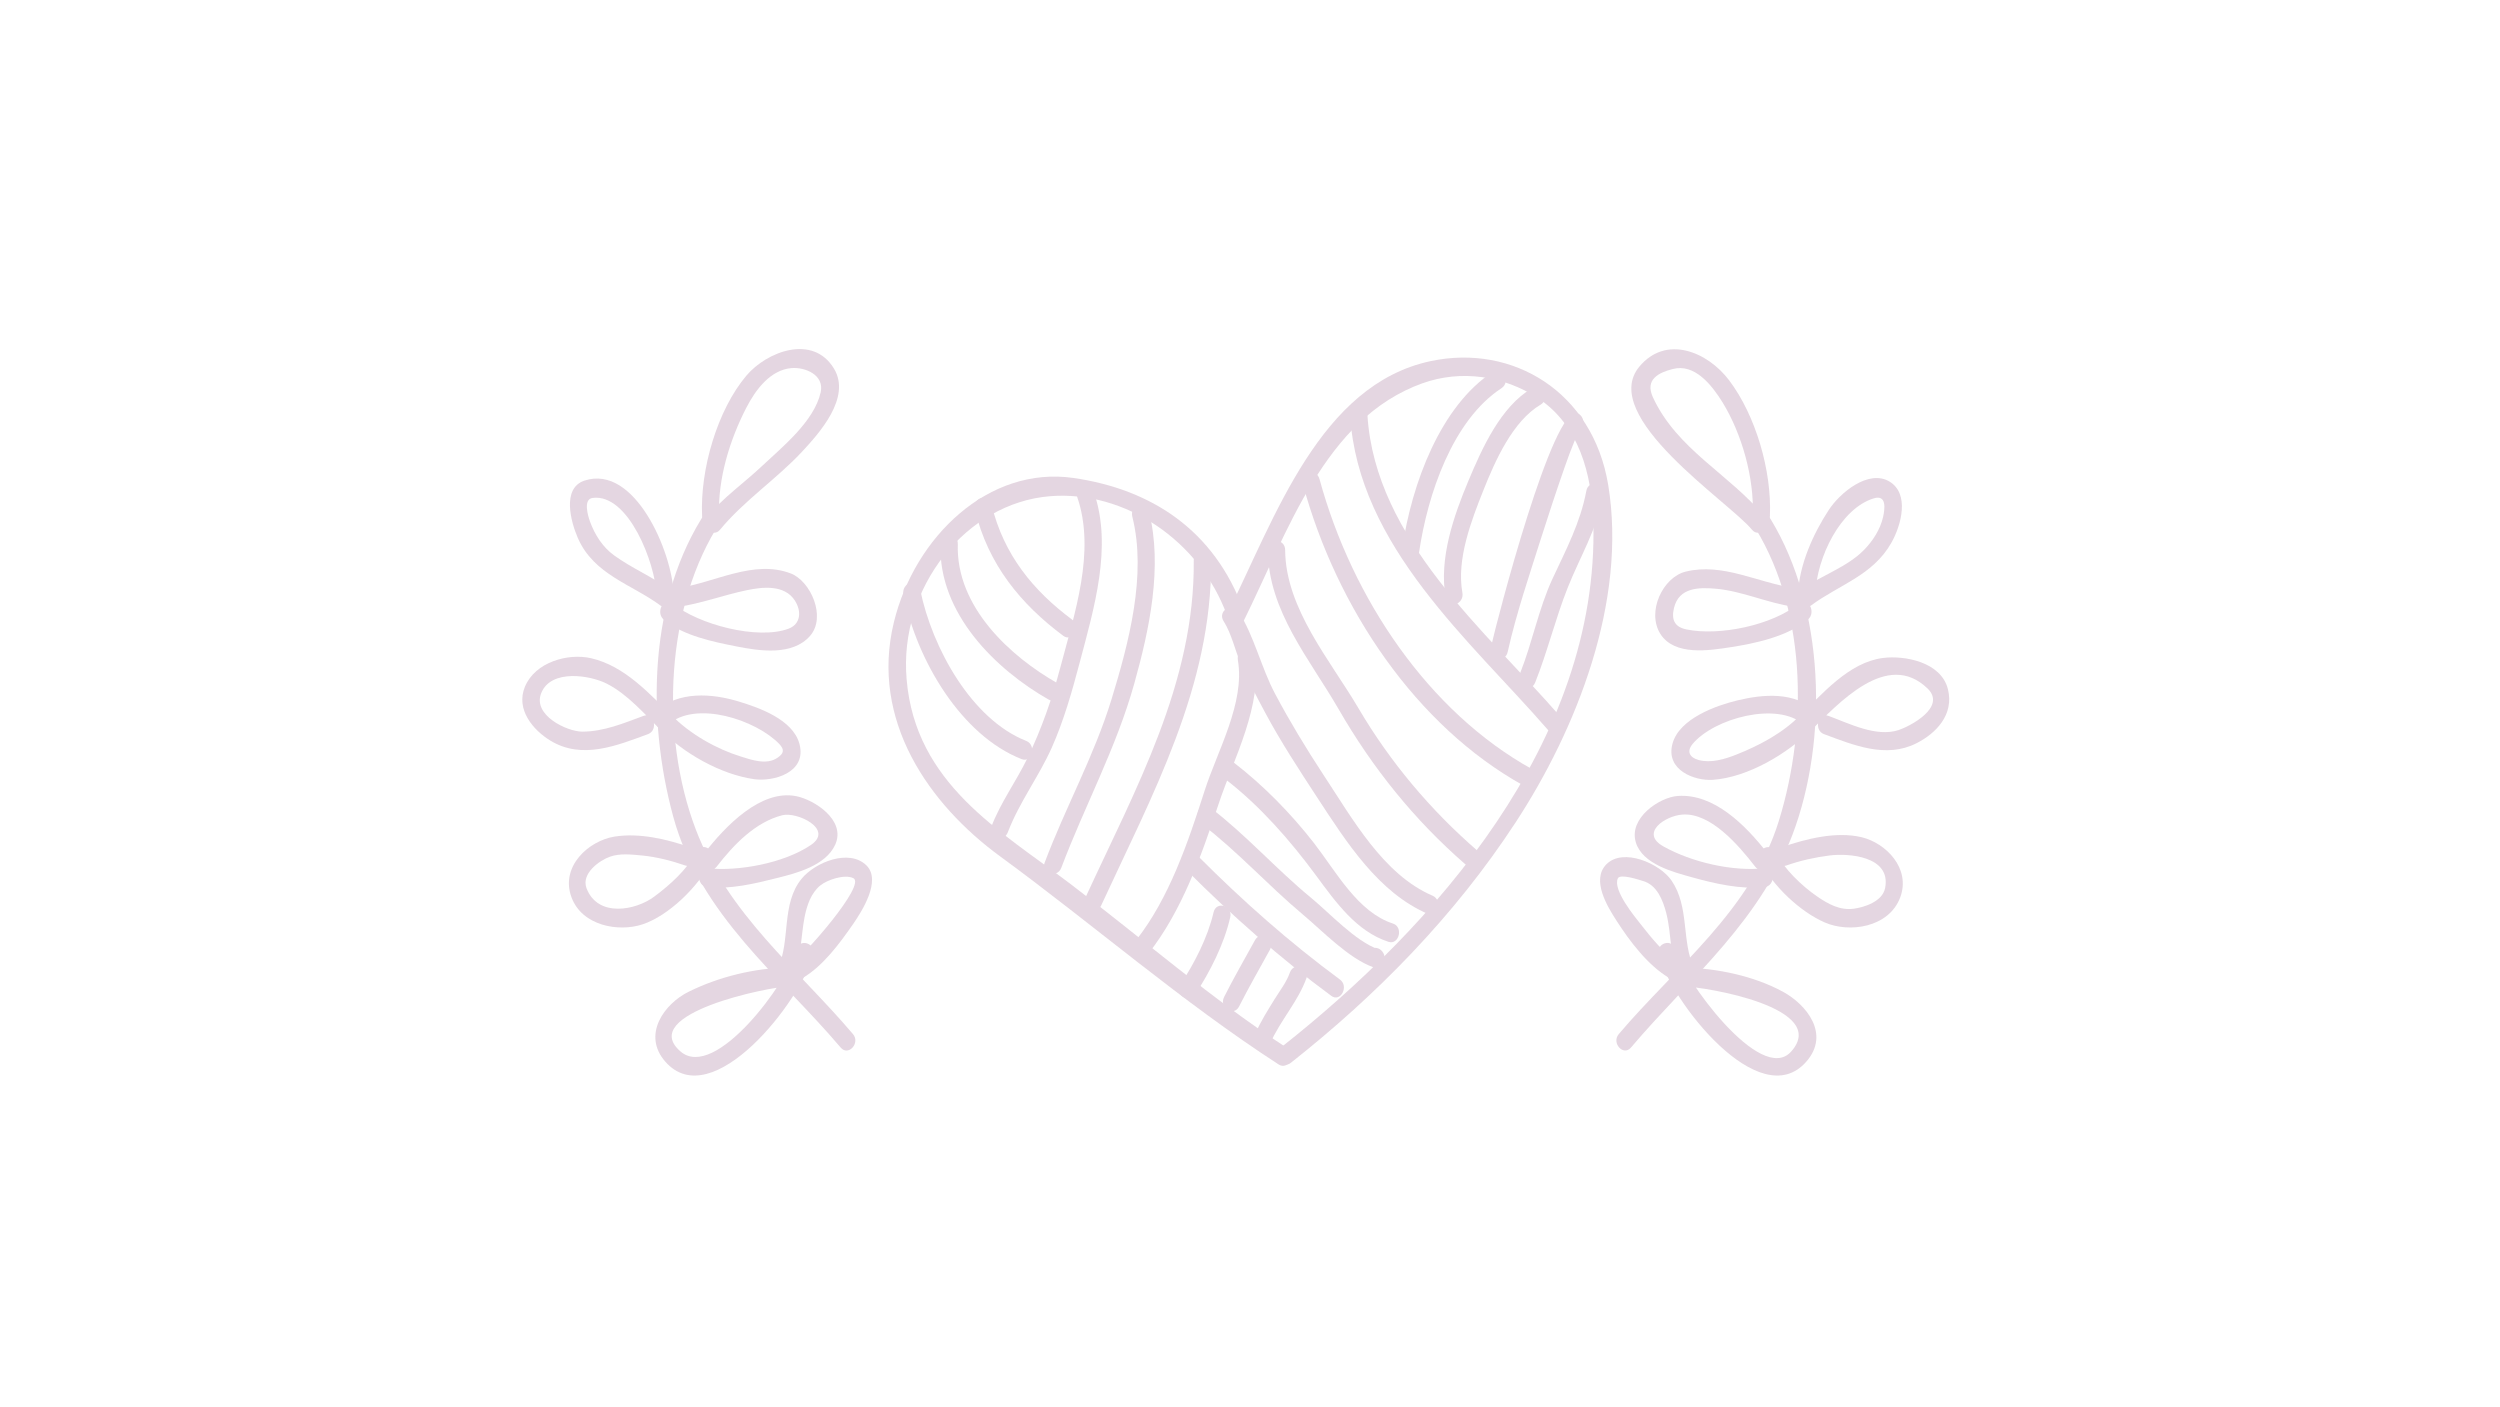
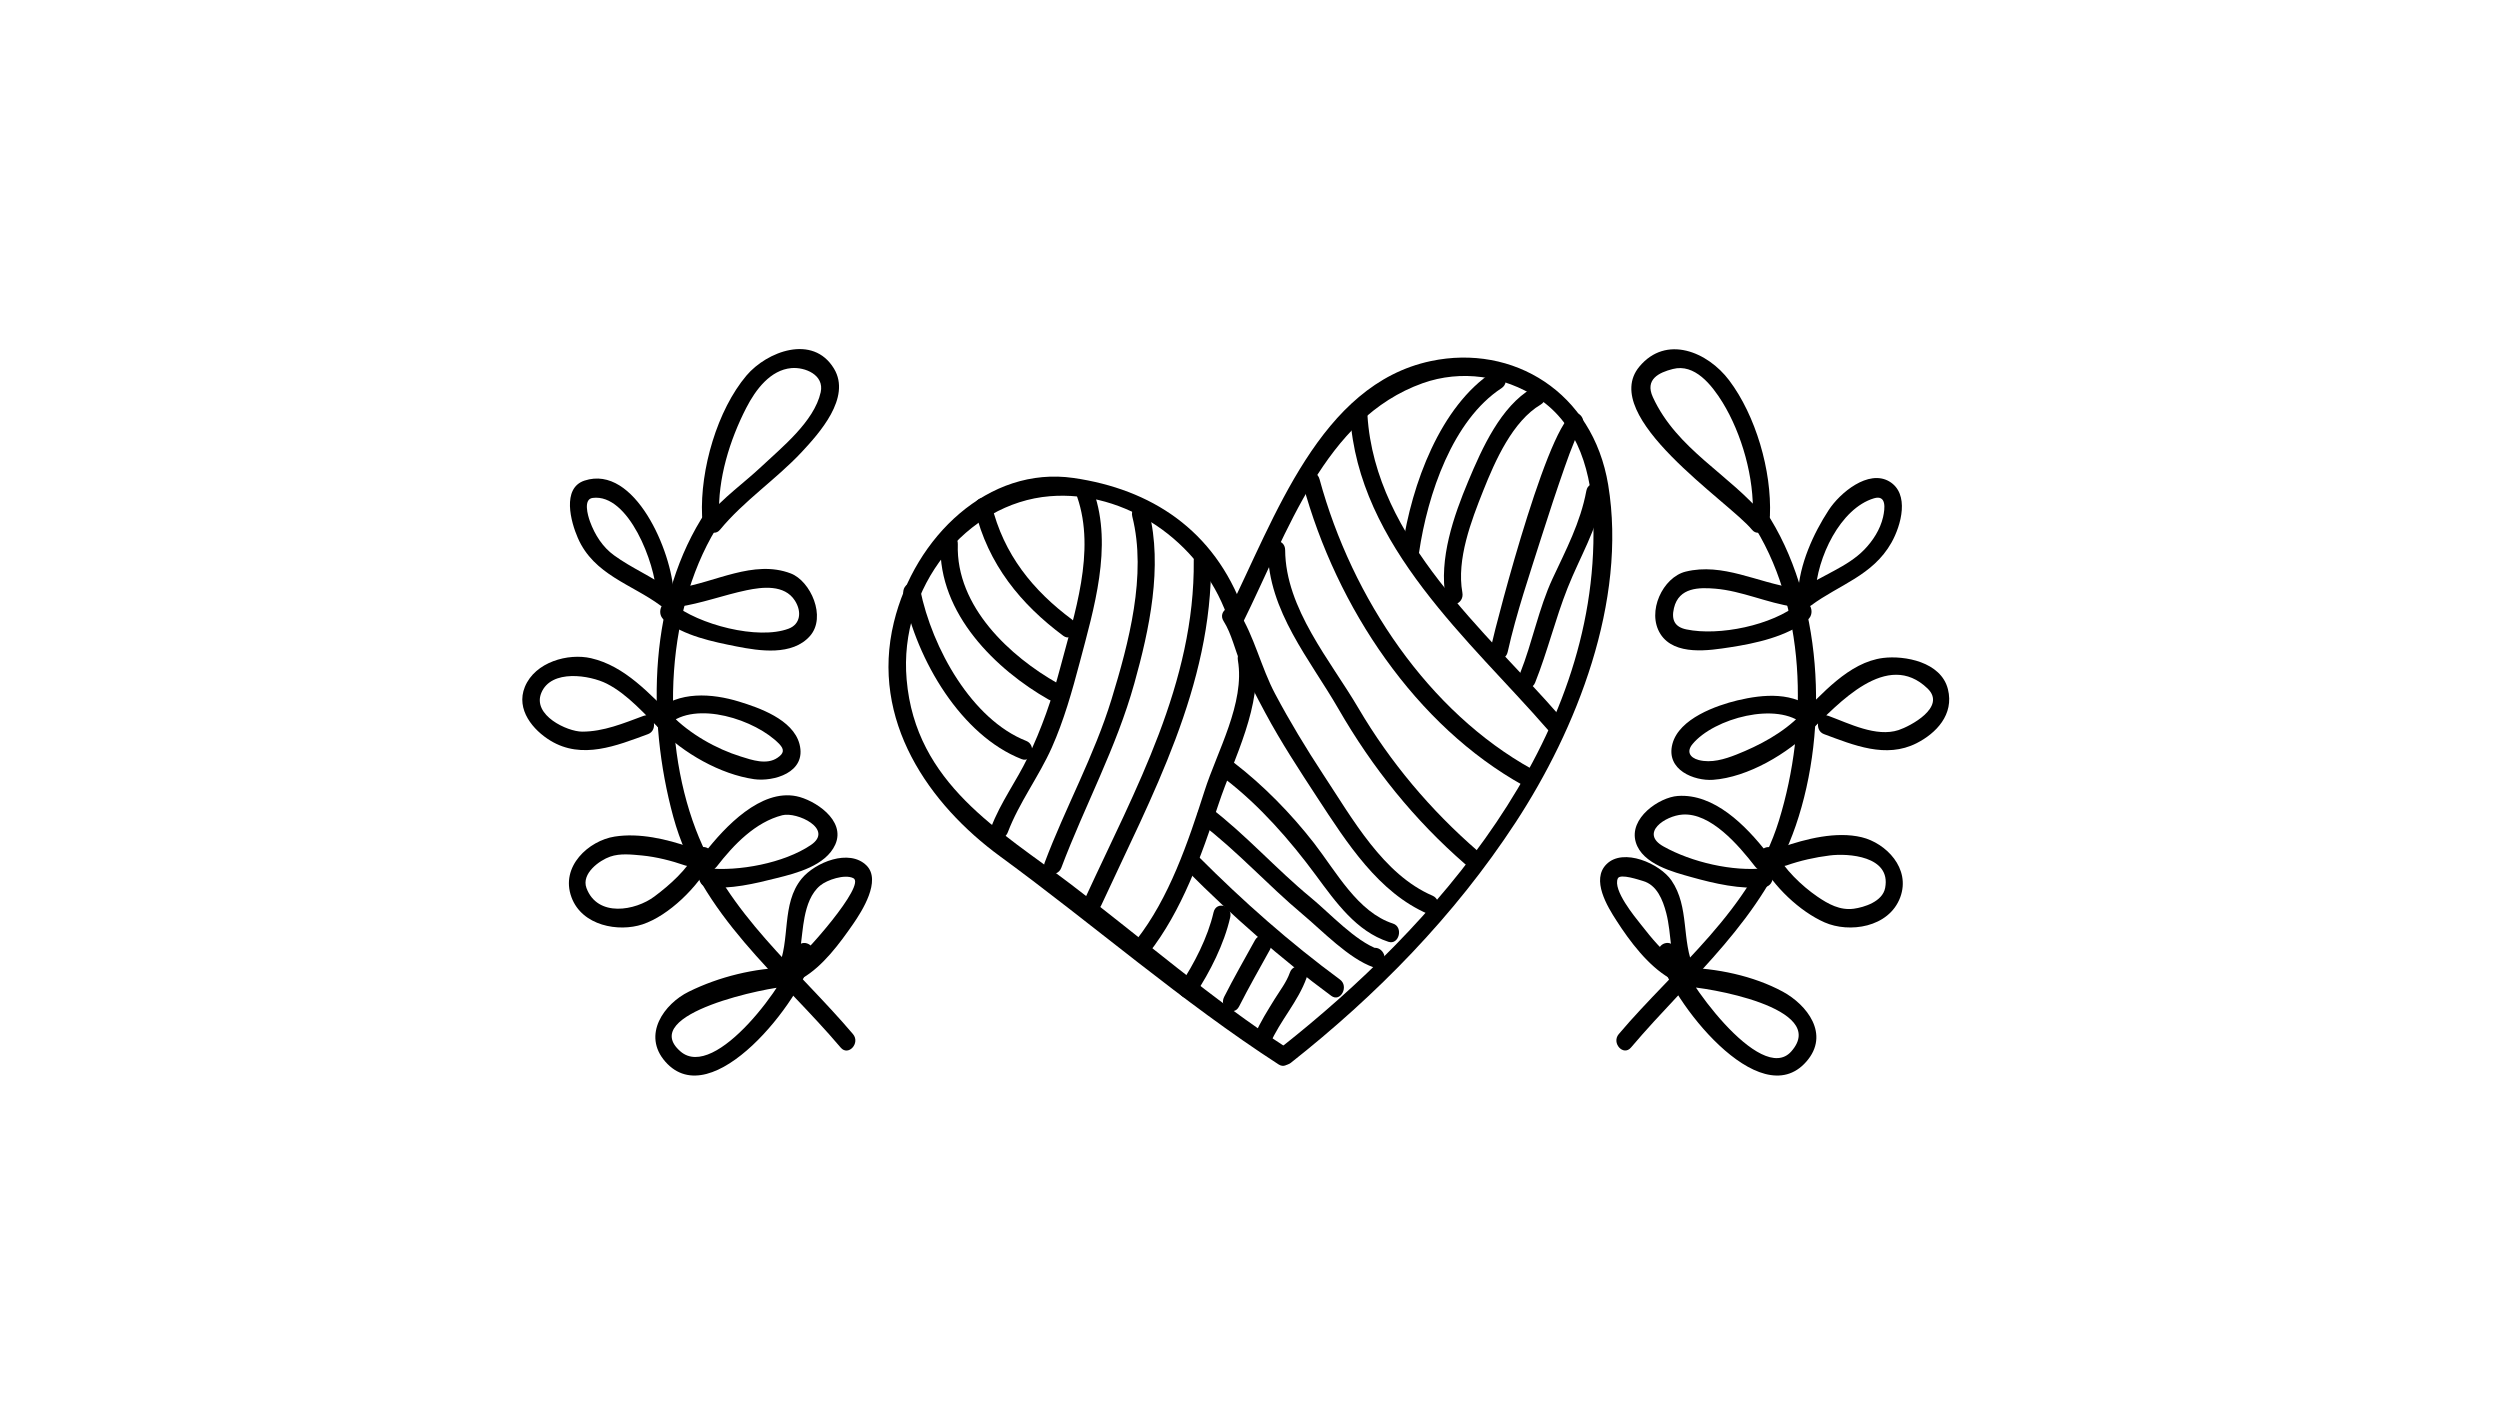
<svg xmlns="http://www.w3.org/2000/svg" xmlns:xlink="http://www.w3.org/1999/xlink" version="1.1" id="Capa_1" x="0px" y="0px" viewBox="0 0 1920 1080" style="enable-background:new 0 0 1920 1080;" xml:space="preserve">
  <style type="text/css">
	.st0{opacity:0.19;}
	.st1{clip-path:url(#SVGID_00000051362333552566876400000016326441383986364040_);}
	.st2{fill:#6F275D;}
</style>
-   <g class="st0">
+   <g className="st0">
    <g>
      <defs>
        <rect id="SVGID_1_" x="401" y="268" width="1096" height="558" />
      </defs>
      <clipPath id="SVGID_00000091696473371007736510000011395809284462585761_">
        <use xlink:href="#SVGID_1_" style="overflow:visible;" />
      </clipPath>
      <g style="clip-path:url(#SVGID_00000091696473371007736510000011395809284462585761_);">
        <g>
-           <path class="st2" d="M955.1,468.9c-22.6-62.3-71.5-93.2-130.5-101.8c-65.2-9.5-122.1,45-138.1,110.8      c-18.4,75.6,27.2,140,81.6,179.8C839.6,710,907.8,769.5,982,817.5c7.4,4.8,14.1-7.8,6.7-12.5c-58.2-37.7-111.2-84.1-166.7-126.2      c-54-41-118.8-76.7-125.7-156.9c-6.2-71,46-135.6,110-140.8c57.4-4.7,115.2,34,136.1,91.7C945.3,481.3,958.2,477.6,955.1,468.9z      " />
-           <path class="st2" d="M954.4,478.4c34.4-69.3,62.8-157.2,138.2-184.1c29.5-10.5,62.2-5.8,88.6,11.5      c31.3,20.6,41.5,58.1,42.5,95.7c4.3,168.5-123,310.6-239.1,402.3c-6.9,5.4-0.3,18,6.7,12.5c65.6-51.8,125.5-112.5,172.7-184.7      c46.6-71.2,85.8-169.6,71.1-259.2c-11.8-71.4-73.2-108.4-136.2-95.1c-85.2,18-119.7,120.4-156,193.5      C938.8,479.3,950.3,486.6,954.4,478.4z" />
-           <path class="st2" d="M939.7,477c6.3,9.9,8.7,22.4,13.5,33.3c5.6,12.7,12,25,18.5,37.1c12.1,22.6,26.1,43.9,40,65.2      c22.9,35,47.1,73,85,89.3c8,3.4,11.4-10.6,3.5-14c-37.9-16.3-61.3-58.8-84.1-93.3c-13.1-20-25.5-40.4-36.8-61.7      c-10.7-20.1-16.1-44.5-28.1-63.2C946.3,462.1,934.8,469.3,939.7,477z" />
-           <path class="st2" d="M973.7,422.5c0.3,46.8,32.5,84.2,54.1,121.7c26.4,45.9,58.6,85.7,97.5,119.5c6.6,5.8,16.1-4.4,9.4-10.3      c-35.9-31.2-66.8-67.6-91.6-109.8c-21.2-36.1-55.8-76.2-56.1-121.1C987,413.1,973.6,413.1,973.7,422.5z" />
-           <path class="st2" d="M1000.6,371.8c26,95.5,87.1,185.8,169.3,231.4c7.6,4.2,14.4-8.3,6.7-12.5      c-79.2-43.9-138.1-130.6-163.2-222.7C1010.9,358.9,998.1,362.8,1000.6,371.8z" />
-           <path class="st2" d="M1036.9,319c6.1,100.6,92.9,173.6,151.6,241.2c5.9,6.8,15.3-3.5,9.4-10.3c-55.8-64.3-141.8-135.4-147.7-231      C1049.6,309.7,1036.3,309.6,1036.9,319z" />
-           <path class="st2" d="M1146.6,285.5c-40.5,26.5-62.4,86.3-69.6,135.1c-1.3,9.2,11.5,13.1,12.8,3.9      c6.6-45.1,25.9-101.9,63.4-126.4C1160.6,293.2,1154,280.6,1146.6,285.5z" />
-           <path class="st2" d="M1176.5,298.2c-23.9,14.1-38.1,45.6-48.9,71.4c-11.1,26.5-22.7,59.7-17.3,89.4c1.7,9.2,14.5,5.3,12.8-3.9      c-4.6-25.5,6.9-55.3,16-78.2c9.3-23.4,22.7-53.5,44.2-66.2C1190.8,306.3,1184.1,293.7,1176.5,298.2z" />
-           <path class="st2" d="M1211.5,317.4c-18.6-7.6-61.8,158.7-66.4,179.4c-2,9.1,10.8,13,12.8,3.9c6.7-30,16.8-59.4,26-88.5      c5.7-17.9,11.6-35.8,17.8-53.5c2.4-6.9,4.9-13.7,7.7-20.4c0.8-2,1.8-4.1,2.7-6.1c2.7-5.6,1,1.4-4.2-0.8      C1216.1,334.7,1219.5,320.7,1211.5,317.4z" />
-           <path class="st2" d="M1218.3,377c-4.5,24.3-15.7,45.4-25.9,67.3c-10.7,23-15.5,49-24.9,72.6c-3.4,8.5,8.1,15.9,11.5,7.3      c9.5-23.8,15.5-48.9,24.9-72.6c9.5-24,22.4-44.7,27.3-70.8C1232.8,371.7,1220,367.8,1218.3,377z" />
-           <path class="st2" d="M827.3,381.7c14.4,41.9-2.2,90-13,131c-6.3,23.9-14.4,47.1-25,69.1c-8.8,18.3-20.8,34.3-28.1,53.5      c-3.3,8.7,9.6,12.4,12.8,3.9c8.7-22.9,23.8-42.7,33.8-65.1c9.3-20.9,15.6-43.3,21.5-65.6c10.8-41,25.3-88.6,10.8-130.5      C837.1,369.2,824.2,373,827.3,381.7z" />
-           <path class="st2" d="M869.6,396.7c11.3,44.8-2.8,97.3-15.9,140.2c-13.3,43.5-35.5,83.3-51.4,125.6c-3.3,8.7,9.6,12.4,12.8,3.9      c18-47.7,42.3-92.1,56.1-141.7c11.5-41.1,21.9-89.5,11.2-131.9C880.2,383.8,867.4,387.7,869.6,396.7z" />
-           <path class="st2" d="M916.8,430.2c1,94.2-45.1,176.4-82.6,257.9c-3.9,8.3,7.6,15.7,11.5,7.3c38.6-83.8,85.4-168.3,84.4-265.2      C930,420.8,916.7,420.8,916.8,430.2z" />
-           <path class="st2" d="M950.7,507.1c5.6,32.8-16,70.1-25.6,100.3C912.4,647,898,689.7,872.6,722c-5.6,7.1,3.8,17.4,9.4,10.3      c25.8-32.8,40.5-74.7,53.9-114.9c11.6-34.9,34.1-76,27.7-114.2C962,494,949.1,497.9,950.7,507.1z" />
-           <path class="st2" d="M693.9,456.7c10.2,50.7,44.5,108.2,90.7,126.3c8.1,3.2,11.6-10.9,3.5-14c-41.6-16.4-72.2-70.9-81.4-116.2      C704.8,443.6,692,447.5,693.9,456.7z" />
-           <path class="st2" d="M722.3,418c-1.7,53.6,43.1,96.6,83.1,119.3c7.6,4.3,14.3-8.2,6.7-12.6c-35.8-20.3-78.1-58.5-76.5-106.8      C735.9,408.6,722.6,408.6,722.3,418z" />
-           <path class="st2" d="M748.7,391.3c10.1,42.3,35.4,72.8,67.9,97c7.1,5.3,13.8-7.3,6.7-12.5c-29.7-22.1-52.5-49.7-61.8-88.3      C759.4,378.4,746.5,382.2,748.7,391.3z" />
-           <path class="st2" d="M911.3,668.3c34.9,35,71.8,67.5,111.1,96.5c7.1,5.3,13.8-7.3,6.7-12.5c-38.4-28.3-74.3-60-108.4-94.2      C914.4,651.7,904.9,661.9,911.3,668.3z" />
-           <path class="st2" d="M922.6,632.6c27.5,20.9,51.1,47.2,77.7,69.5c15.3,12.8,35.6,34.2,54.6,40.8c2.6,0.9,6.3-0.5,7.5-3.3      c0.1-0.2,0.2-0.4,0.3-0.6c3.6-8.4-7.8-15.8-11.5-7.3c-0.1,0.2-0.2,0.4-0.3,0.6c2.5-1.1,5-2.2,7.5-3.3      c-17.5-6.2-37.2-27.7-51.4-39.4c-26.8-22-50.1-48.5-77.7-69.5C922.2,614.7,915.6,627.3,922.6,632.6z" />
-           <path class="st2" d="M941.3,598.6c26,20,49.4,46.6,69.3,73.6c15.4,20.9,31.2,43.1,55.7,51.1c8.2,2.7,11.7-11.4,3.5-14      c-27.1-8.8-43.5-39.7-60.8-62c-17.6-22.6-38.8-44.2-61-61.3C941,580.6,934.3,593.2,941.3,598.6z" />
-           <path class="st2" d="M932,700.7c-4.4,19.2-14.9,39.5-25.5,55.5c-5,7.6,6.5,14.9,11.5,7.3c11.2-16.9,22.2-38.6,26.8-59      C946.9,695.5,934.1,691.6,932,700.7z" />
-           <path class="st2" d="M963.8,722.1c-8,14.5-16.2,28.8-23.7,43.6c-4.1,8.2,7.3,15.5,11.5,7.3c7.5-14.8,15.7-29.1,23.7-43.6      C979.8,721.4,968.2,714.1,963.8,722.1z" />
-           <path class="st2" d="M990.6,747c-2.5,7.2-7.7,13.9-11.6,20.2c-5.4,8.8-11,17.5-15.1,27.1c-3.7,8.4,7.8,15.8,11.5,7.3      c7.7-17.8,21.6-32.4,28.1-50.8C1006.5,742.1,993.6,738.4,990.6,747z" />
-           <path class="st2" d="M655.1,794.2c-42.7-50.3-95.9-91.9-120.7-157.1c-27.8-72.9-23.4-172.7,19.5-237.2      c5.1-7.6-6.5-14.8-11.5-7.3c-44,66.1-46.1,158.5-25.3,234.8c20.6,75.4,81.9,122.1,128.6,177.2      C651.5,811.4,660.9,801.1,655.1,794.2z" />
-           <path class="st2" d="M552.3,396.2c-1.2-28.4,8.2-58.4,20.8-82.9c7.3-14.3,18.7-29.2,34.7-30.6c10.3-0.9,25.4,5.1,22.5,18.5      c-5,22.7-30.4,42.8-45.6,57.2c-13.4,12.6-29.3,23.7-41.1,38.1c-5.7,6.9,3.7,17.3,9.4,10.3c18.3-22.2,43-38.6,62.6-59.5      c13.4-14.4,38.4-41.9,24.9-64.2c-16.2-26.8-51.6-13.1-67.2,5.3c-22.4,26.5-35.7,72.1-34.1,107.8      C539.4,405.5,552.7,405.5,552.3,396.2z" />
-           <path class="st2" d="M517.4,456.1c-1.3-32.4-29.9-99.7-68.5-87c-17.6,5.8-10.5,31.8-5.1,44.1c12.3,28.3,41.6,35.6,63.5,51.9      c7.1,5.3,13.8-7.3,6.7-12.5c-13.5-10-28.8-16.2-42.4-26.1c-8.7-6.3-14.7-15.6-18.5-26c-1.7-4.7-5.3-17.2,2.1-18.1      c27.6-3.5,48,50.4,48.9,73.7C504.5,465.4,517.8,465.5,517.4,456.1z" />
-           <path class="st2" d="M520.7,466.1c17.9-2.6,35-9.1,52.7-12.8c12-2.5,29.1-4.6,37.1,8c5.4,8.5,4.2,18.1-4.8,21.5      c-23.5,8.9-69.4-3.1-89.1-19.3c-6.9-5.6-13.5,7-6.7,12.5c15.1,12.4,37.9,16.9,55.9,20.5c17.3,3.4,42.7,7.4,56.3-8.1      c12.8-14.6,0.4-42.2-14.8-48c-28.6-10.9-58.3,7.1-86.5,11.2C512.3,452.8,512.2,467.3,520.7,466.1z" />
-           <path class="st2" d="M518,551.7c-19.1-18.8-38-40.2-64.1-46.2c-17.5-4-42.9,2.8-50.8,22c-7.2,17.6,6.6,33.4,19.6,41.3      c24.3,14.8,50.8,3.9,75-5c8.1-3,4.6-17-3.5-14c-15.4,5.7-30.6,12.1-47.1,12.1c-11.4,0-38.4-12.6-31.4-29.7      c7.6-18.6,37.5-13.6,50.2-7.2c16.4,8.3,29.5,23.9,42.8,36.9C514.9,568.3,524.4,558,518,551.7z" />
-           <path class="st2" d="M506.1,559.3c18.8,19.3,47.3,35.4,73,39.1c14.7,2.1,40.7-4.9,34.9-27c-5-19-31.5-28-46.5-32.6      c-20.6-6.3-46.4-8.3-63.9,7.5c-6.6,6,2.8,16.2,9.4,10.3c21.2-19.1,67.6-3.8,85.5,14.8c4.2,4.4,3.4,7.3-1.3,10.5      c-8.3,5.8-19.7,1.8-28.3-0.9c-18.7-5.8-39.2-17.3-53.4-32C509.2,542.6,499.8,552.9,506.1,559.3z" />
-           <path class="st2" d="M530,650.7c-18-6.3-39.1-11.2-58-8.2c-19.7,3.1-41.9,22.8-33.1,46.6c8.1,22,36.2,26.9,54.6,20.8      c20.1-6.7,42.6-28.7,52.9-48.5c4.3-8.2-7.2-15.5-11.5-7.3c-7.3,13.9-20.4,25.5-32.3,34.4c-14.5,10.9-43.7,16.3-52.2-6.5      c-4.1-11.2,10.1-21.3,18.2-24.1c7.7-2.7,16.6-1.6,24.4-0.9c11.2,1.1,22.6,4,33.3,7.7C534.6,667.6,538.1,653.5,530,650.7z" />
-           <path class="st2" d="M550.4,665.6c13.3-17.2,29.8-34.2,50.4-39.5c11.2-2.9,40,10.7,21.9,22.9c-20.6,13.9-55.5,20.4-79.5,17.8      c-8.5-0.9-8.5,13.6,0,14.5c17.5,1.9,36.7-2.7,53.6-7c14.5-3.6,37.4-9.4,44.7-25.7c8.4-18.9-16.4-34.4-29.8-37.1      c-27.4-5.6-54.7,23.1-70.7,43.7C535.4,662.4,544.8,672.7,550.4,665.6z" />
-           <path class="st2" d="M608.8,751.3c6.7-14.3,6.1-31.5,9.1-46.9c1.8-9.2,5-18.5,12-24.3c5.3-4.4,18.8-8.9,25.4-5.7      c10.4,4.9-38.4,60-45.7,64.3c-7.6,4.4-0.8,17,6.7,12.5c15.7-9.2,28.4-26.4,39-41.7c6.6-9.6,21.8-33.2,10.2-44.8      c-13.3-13.2-39.5-2.4-49.8,10.1c-16,19.5-8.3,47.5-18.4,69.2C593.4,752.3,604.9,759.6,608.8,751.3z" />
-           <path class="st2" d="M605.5,743c-25.8,0.5-53,7-76.5,18.6c-18.8,9.2-36.2,33.1-18,53.8c36,40.9,104.5-47,113.4-82.2      c2.3-9-10.6-12.9-12.8-3.9c-6.1,24.2-62.3,101.3-89,78.2c-33.6-29.1,68.7-49.7,82.9-49.9C614.1,757.4,614.1,742.9,605.5,743z" />
-           <path class="st2" d="M1252.6,804.5c46.1-54.4,101.8-98.5,126.5-170.3c25.9-75.3,20.6-175.8-23.2-241.7c-5-7.5-16.5-0.3-11.5,7.3      c43,64.7,44.6,156.6,21.8,230.5c-21.2,68.8-79.7,112.7-123,163.9C1237.4,801.1,1246.8,811.4,1252.6,804.5z" />
-           <path class="st2" d="M1359.3,396.2c1.5-34.8-11-77.2-31.3-104.1c-16.5-21.9-48.4-35.3-69-10.5c-31.7,38.3,68.8,103.7,86.5,125.2      c5.7,7,15.1-3.3,9.4-10.3c-26.5-32.2-67-51.2-85.5-91.5c-6.3-13.7,4.7-18.9,15.3-21.6c16.8-4.4,29.9,12.2,38.2,25.6      c14.8,24.1,24.5,58.1,23.2,87.2C1345.6,405.5,1358.9,405.5,1359.3,396.2z" />
-           <path class="st2" d="M1394.2,456.1c1.1-28,19.3-65.7,45-73.4c9.7-2.9,8.5,7.7,7,14.4c-2.2,9.6-7.9,18.3-14.4,25      c-13.3,13.7-32.6,19.4-47.6,30.4c-7.1,5.2-0.4,17.8,6.7,12.5c21.4-15.9,47.4-22.9,61.7-48.2c7.5-13.3,14.3-37.7-1.7-47.1      c-16-9.3-37.8,8.7-46.5,22.1c-11.7,17.9-22.6,41.8-23.5,64.2C1380.6,465.5,1393.9,465.4,1394.2,456.1z" />
-           <path class="st2" d="M1377.6,451.5c-27.8-4-54.5-19.5-83-12.5c-17.5,4.3-30.2,30.8-19.4,47.9c10.9,17.1,37.9,12.6,53.6,10.2      c19-2.9,43.9-8.2,59.6-21.2c6.8-5.6,0.2-18.2-6.7-12.5c-20.7,17-61.6,25.2-86.5,20c-8.8-1.8-11.8-7.1-9.6-16.4      c3.8-16.1,19.6-15.9,31.7-14.9c20.5,1.7,39.9,11,60.3,13.9C1386.1,467.3,1386,452.8,1377.6,451.5z" />
-           <path class="st2" d="M1389.8,562c22.2-21.8,59.5-63.3,90.6-33.2c14.7,14.3-13.5,29-22.3,31.9c-17.1,5.6-37.8-5-53.8-10.9      c-8.1-3-11.6,11-3.5,14c22.9,8.5,47.6,18.9,71.1,7c15-7.6,29-22,24.1-41.5c-5.3-21.1-33.4-26-49.7-24      c-26.5,3.3-47.2,28-65.9,46.4C1374,558,1383.4,568.3,1389.8,562z" />
-           <path class="st2" d="M1382.9,549c-13.6,14-31.9,23.6-49.3,30.5c-9.1,3.6-19.4,6.7-29,4.2c-7.1-1.9-9.4-6.7-4.7-12.3      c16.4-19.8,65.3-33,85.5-14.8c6.6,5.9,16-4.3,9.4-10.3c-16.9-15.3-40.3-13.2-60.5-8.4c-15.7,3.8-44.8,13.8-49.9,33.5      c-5.2,20,16.9,28.5,31.2,27.5c26.6-1.9,57.5-20,76.7-39.6C1398.5,552.9,1389.1,542.6,1382.9,549z" />
-           <path class="st2" d="M1371.9,664.7c10.8-3.8,22.1-6.3,33.3-7.7c14-1.8,47.3,0.3,42.6,24.9c-2,10.6-16.2,14.9-24.1,16      c-10.6,1.4-19.5-3.5-28.1-9.4c-11.9-8.2-25.2-20.9-32.3-34.4c-4.2-8.1-15.7-0.8-11.5,7.3c10.1,19.4,30.6,38.7,49.5,47      c18.8,8.3,49.4,4.1,58.1-19.3c8.2-22.2-11-41.6-29.6-46.1c-19.5-4.7-42.9,1.2-61.5,7.7C1360.2,653.5,1363.7,667.6,1371.9,664.7z      " />
-           <path class="st2" d="M1357.4,655.3c-16.8-21.6-41.1-46-68.9-44c-14.1,1-37.8,17-32.2,35.6c5.1,16.9,29.1,22.9,42.6,26.7      c17.5,4.9,38.1,9.7,56.3,7.7c8.5-0.9,8.5-15.5,0-14.5c-24.4,2.7-56-4.6-77.6-16.7c-18.5-10.3,1.3-23.6,14.5-24.5      c21.7-1.6,43.1,23.5,55.9,40C1353.5,672.7,1362.9,662.4,1357.4,655.3z" />
-           <path class="st2" d="M1301.1,743.9c-9.9-21.3-3.4-47.3-17.4-67.7c-8.8-12.9-37-25.4-49.9-12.5c-12,11.9,0.7,32.6,7.7,43.4      c10.4,16.2,24.3,34.5,40.5,44c7.6,4.5,14.3-8.1,6.7-12.5c-11.2-6.6-20.3-18.2-28.5-28.6c-4.5-5.7-21.8-26.5-17.7-35.4      c1.8-3.9,16.8,1.3,19.3,2c10.6,3,15.2,14.3,17.9,24.7c4.2,16.4,2.6,34.6,9.8,50C1293.5,759.6,1304.9,752.3,1301.1,743.9z" />
-           <path class="st2" d="M1292.8,757.6c17.3,0.3,112.6,16.3,82.9,49.9c-23.4,26.5-83.6-57-89-78.2c-2.3-9-15.1-5.2-12.8,3.9      c8.9,35.2,77.4,123.1,113.3,82.2c18.6-21.1,0.3-43.9-18-53.8c-22.7-12.3-51.2-18.1-76.5-18.5      C1284.2,742.9,1284.2,757.4,1292.8,757.6z" />
+           <path className="st2" d="M955.1,468.9c-22.6-62.3-71.5-93.2-130.5-101.8c-65.2-9.5-122.1,45-138.1,110.8      c-18.4,75.6,27.2,140,81.6,179.8C839.6,710,907.8,769.5,982,817.5c7.4,4.8,14.1-7.8,6.7-12.5c-58.2-37.7-111.2-84.1-166.7-126.2      c-54-41-118.8-76.7-125.7-156.9c-6.2-71,46-135.6,110-140.8c57.4-4.7,115.2,34,136.1,91.7C945.3,481.3,958.2,477.6,955.1,468.9z      " />
+           <path className="st2" d="M954.4,478.4c34.4-69.3,62.8-157.2,138.2-184.1c29.5-10.5,62.2-5.8,88.6,11.5      c31.3,20.6,41.5,58.1,42.5,95.7c4.3,168.5-123,310.6-239.1,402.3c-6.9,5.4-0.3,18,6.7,12.5c65.6-51.8,125.5-112.5,172.7-184.7      c46.6-71.2,85.8-169.6,71.1-259.2c-11.8-71.4-73.2-108.4-136.2-95.1c-85.2,18-119.7,120.4-156,193.5      C938.8,479.3,950.3,486.6,954.4,478.4z" />
+           <path className="st2" d="M939.7,477c6.3,9.9,8.7,22.4,13.5,33.3c5.6,12.7,12,25,18.5,37.1c12.1,22.6,26.1,43.9,40,65.2      c22.9,35,47.1,73,85,89.3c8,3.4,11.4-10.6,3.5-14c-37.9-16.3-61.3-58.8-84.1-93.3c-13.1-20-25.5-40.4-36.8-61.7      c-10.7-20.1-16.1-44.5-28.1-63.2C946.3,462.1,934.8,469.3,939.7,477z" />
+           <path className="st2" d="M973.7,422.5c0.3,46.8,32.5,84.2,54.1,121.7c26.4,45.9,58.6,85.7,97.5,119.5c6.6,5.8,16.1-4.4,9.4-10.3      c-35.9-31.2-66.8-67.6-91.6-109.8c-21.2-36.1-55.8-76.2-56.1-121.1C987,413.1,973.6,413.1,973.7,422.5z" />
+           <path className="st2" d="M1000.6,371.8c26,95.5,87.1,185.8,169.3,231.4c7.6,4.2,14.4-8.3,6.7-12.5      c-79.2-43.9-138.1-130.6-163.2-222.7C1010.9,358.9,998.1,362.8,1000.6,371.8z" />
+           <path className="st2" d="M1036.9,319c6.1,100.6,92.9,173.6,151.6,241.2c5.9,6.8,15.3-3.5,9.4-10.3c-55.8-64.3-141.8-135.4-147.7-231      C1049.6,309.7,1036.3,309.6,1036.9,319z" />
+           <path className="st2" d="M1146.6,285.5c-40.5,26.5-62.4,86.3-69.6,135.1c-1.3,9.2,11.5,13.1,12.8,3.9      c6.6-45.1,25.9-101.9,63.4-126.4C1160.6,293.2,1154,280.6,1146.6,285.5z" />
+           <path className="st2" d="M1176.5,298.2c-23.9,14.1-38.1,45.6-48.9,71.4c-11.1,26.5-22.7,59.7-17.3,89.4c1.7,9.2,14.5,5.3,12.8-3.9      c-4.6-25.5,6.9-55.3,16-78.2c9.3-23.4,22.7-53.5,44.2-66.2C1190.8,306.3,1184.1,293.7,1176.5,298.2z" />
+           <path className="st2" d="M1211.5,317.4c-18.6-7.6-61.8,158.7-66.4,179.4c-2,9.1,10.8,13,12.8,3.9c6.7-30,16.8-59.4,26-88.5      c5.7-17.9,11.6-35.8,17.8-53.5c2.4-6.9,4.9-13.7,7.7-20.4c0.8-2,1.8-4.1,2.7-6.1c2.7-5.6,1,1.4-4.2-0.8      C1216.1,334.7,1219.5,320.7,1211.5,317.4z" />
+           <path className="st2" d="M1218.3,377c-4.5,24.3-15.7,45.4-25.9,67.3c-10.7,23-15.5,49-24.9,72.6c-3.4,8.5,8.1,15.9,11.5,7.3      c9.5-23.8,15.5-48.9,24.9-72.6c9.5-24,22.4-44.7,27.3-70.8C1232.8,371.7,1220,367.8,1218.3,377z" />
+           <path className="st2" d="M827.3,381.7c14.4,41.9-2.2,90-13,131c-6.3,23.9-14.4,47.1-25,69.1c-8.8,18.3-20.8,34.3-28.1,53.5      c-3.3,8.7,9.6,12.4,12.8,3.9c8.7-22.9,23.8-42.7,33.8-65.1c9.3-20.9,15.6-43.3,21.5-65.6c10.8-41,25.3-88.6,10.8-130.5      C837.1,369.2,824.2,373,827.3,381.7z" />
+           <path className="st2" d="M869.6,396.7c11.3,44.8-2.8,97.3-15.9,140.2c-13.3,43.5-35.5,83.3-51.4,125.6c-3.3,8.7,9.6,12.4,12.8,3.9      c18-47.7,42.3-92.1,56.1-141.7c11.5-41.1,21.9-89.5,11.2-131.9C880.2,383.8,867.4,387.7,869.6,396.7z" />
+           <path className="st2" d="M916.8,430.2c1,94.2-45.1,176.4-82.6,257.9c-3.9,8.3,7.6,15.7,11.5,7.3c38.6-83.8,85.4-168.3,84.4-265.2      C930,420.8,916.7,420.8,916.8,430.2z" />
+           <path className="st2" d="M950.7,507.1c5.6,32.8-16,70.1-25.6,100.3C912.4,647,898,689.7,872.6,722c-5.6,7.1,3.8,17.4,9.4,10.3      c25.8-32.8,40.5-74.7,53.9-114.9c11.6-34.9,34.1-76,27.7-114.2C962,494,949.1,497.9,950.7,507.1z" />
+           <path className="st2" d="M693.9,456.7c10.2,50.7,44.5,108.2,90.7,126.3c8.1,3.2,11.6-10.9,3.5-14c-41.6-16.4-72.2-70.9-81.4-116.2      C704.8,443.6,692,447.5,693.9,456.7z" />
+           <path className="st2" d="M722.3,418c-1.7,53.6,43.1,96.6,83.1,119.3c7.6,4.3,14.3-8.2,6.7-12.6c-35.8-20.3-78.1-58.5-76.5-106.8      C735.9,408.6,722.6,408.6,722.3,418z" />
+           <path className="st2" d="M748.7,391.3c10.1,42.3,35.4,72.8,67.9,97c7.1,5.3,13.8-7.3,6.7-12.5c-29.7-22.1-52.5-49.7-61.8-88.3      C759.4,378.4,746.5,382.2,748.7,391.3z" />
+           <path className="st2" d="M911.3,668.3c34.9,35,71.8,67.5,111.1,96.5c7.1,5.3,13.8-7.3,6.7-12.5c-38.4-28.3-74.3-60-108.4-94.2      C914.4,651.7,904.9,661.9,911.3,668.3z" />
+           <path className="st2" d="M922.6,632.6c27.5,20.9,51.1,47.2,77.7,69.5c15.3,12.8,35.6,34.2,54.6,40.8c2.6,0.9,6.3-0.5,7.5-3.3      c0.1-0.2,0.2-0.4,0.3-0.6c3.6-8.4-7.8-15.8-11.5-7.3c-0.1,0.2-0.2,0.4-0.3,0.6c2.5-1.1,5-2.2,7.5-3.3      c-17.5-6.2-37.2-27.7-51.4-39.4c-26.8-22-50.1-48.5-77.7-69.5C922.2,614.7,915.6,627.3,922.6,632.6z" />
+           <path className="st2" d="M941.3,598.6c26,20,49.4,46.6,69.3,73.6c15.4,20.9,31.2,43.1,55.7,51.1c8.2,2.7,11.7-11.4,3.5-14      c-27.1-8.8-43.5-39.7-60.8-62c-17.6-22.6-38.8-44.2-61-61.3C941,580.6,934.3,593.2,941.3,598.6z" />
+           <path className="st2" d="M932,700.7c-4.4,19.2-14.9,39.5-25.5,55.5c-5,7.6,6.5,14.9,11.5,7.3c11.2-16.9,22.2-38.6,26.8-59      C946.9,695.5,934.1,691.6,932,700.7z" />
+           <path className="st2" d="M963.8,722.1c-8,14.5-16.2,28.8-23.7,43.6c-4.1,8.2,7.3,15.5,11.5,7.3c7.5-14.8,15.7-29.1,23.7-43.6      C979.8,721.4,968.2,714.1,963.8,722.1z" />
+           <path className="st2" d="M990.6,747c-2.5,7.2-7.7,13.9-11.6,20.2c-5.4,8.8-11,17.5-15.1,27.1c-3.7,8.4,7.8,15.8,11.5,7.3      c7.7-17.8,21.6-32.4,28.1-50.8C1006.5,742.1,993.6,738.4,990.6,747z" />
+           <path className="st2" d="M655.1,794.2c-42.7-50.3-95.9-91.9-120.7-157.1c-27.8-72.9-23.4-172.7,19.5-237.2      c5.1-7.6-6.5-14.8-11.5-7.3c-44,66.1-46.1,158.5-25.3,234.8c20.6,75.4,81.9,122.1,128.6,177.2      C651.5,811.4,660.9,801.1,655.1,794.2z" />
+           <path className="st2" d="M552.3,396.2c-1.2-28.4,8.2-58.4,20.8-82.9c7.3-14.3,18.7-29.2,34.7-30.6c10.3-0.9,25.4,5.1,22.5,18.5      c-5,22.7-30.4,42.8-45.6,57.2c-13.4,12.6-29.3,23.7-41.1,38.1c-5.7,6.9,3.7,17.3,9.4,10.3c18.3-22.2,43-38.6,62.6-59.5      c13.4-14.4,38.4-41.9,24.9-64.2c-16.2-26.8-51.6-13.1-67.2,5.3c-22.4,26.5-35.7,72.1-34.1,107.8      C539.4,405.5,552.7,405.5,552.3,396.2z" />
+           <path className="st2" d="M517.4,456.1c-1.3-32.4-29.9-99.7-68.5-87c-17.6,5.8-10.5,31.8-5.1,44.1c12.3,28.3,41.6,35.6,63.5,51.9      c7.1,5.3,13.8-7.3,6.7-12.5c-13.5-10-28.8-16.2-42.4-26.1c-8.7-6.3-14.7-15.6-18.5-26c-1.7-4.7-5.3-17.2,2.1-18.1      c27.6-3.5,48,50.4,48.9,73.7C504.5,465.4,517.8,465.5,517.4,456.1z" />
+           <path className="st2" d="M520.7,466.1c17.9-2.6,35-9.1,52.7-12.8c12-2.5,29.1-4.6,37.1,8c5.4,8.5,4.2,18.1-4.8,21.5      c-23.5,8.9-69.4-3.1-89.1-19.3c-6.9-5.6-13.5,7-6.7,12.5c15.1,12.4,37.9,16.9,55.9,20.5c17.3,3.4,42.7,7.4,56.3-8.1      c12.8-14.6,0.4-42.2-14.8-48c-28.6-10.9-58.3,7.1-86.5,11.2C512.3,452.8,512.2,467.3,520.7,466.1z" />
+           <path className="st2" d="M518,551.7c-19.1-18.8-38-40.2-64.1-46.2c-17.5-4-42.9,2.8-50.8,22c-7.2,17.6,6.6,33.4,19.6,41.3      c24.3,14.8,50.8,3.9,75-5c8.1-3,4.6-17-3.5-14c-15.4,5.7-30.6,12.1-47.1,12.1c-11.4,0-38.4-12.6-31.4-29.7      c7.6-18.6,37.5-13.6,50.2-7.2c16.4,8.3,29.5,23.9,42.8,36.9C514.9,568.3,524.4,558,518,551.7z" />
+           <path className="st2" d="M506.1,559.3c18.8,19.3,47.3,35.4,73,39.1c14.7,2.1,40.7-4.9,34.9-27c-5-19-31.5-28-46.5-32.6      c-20.6-6.3-46.4-8.3-63.9,7.5c-6.6,6,2.8,16.2,9.4,10.3c21.2-19.1,67.6-3.8,85.5,14.8c4.2,4.4,3.4,7.3-1.3,10.5      c-8.3,5.8-19.7,1.8-28.3-0.9c-18.7-5.8-39.2-17.3-53.4-32C509.2,542.6,499.8,552.9,506.1,559.3z" />
+           <path className="st2" d="M530,650.7c-18-6.3-39.1-11.2-58-8.2c-19.7,3.1-41.9,22.8-33.1,46.6c8.1,22,36.2,26.9,54.6,20.8      c20.1-6.7,42.6-28.7,52.9-48.5c4.3-8.2-7.2-15.5-11.5-7.3c-7.3,13.9-20.4,25.5-32.3,34.4c-14.5,10.9-43.7,16.3-52.2-6.5      c-4.1-11.2,10.1-21.3,18.2-24.1c7.7-2.7,16.6-1.6,24.4-0.9c11.2,1.1,22.6,4,33.3,7.7C534.6,667.6,538.1,653.5,530,650.7z" />
+           <path className="st2" d="M550.4,665.6c13.3-17.2,29.8-34.2,50.4-39.5c11.2-2.9,40,10.7,21.9,22.9c-20.6,13.9-55.5,20.4-79.5,17.8      c-8.5-0.9-8.5,13.6,0,14.5c17.5,1.9,36.7-2.7,53.6-7c14.5-3.6,37.4-9.4,44.7-25.7c8.4-18.9-16.4-34.4-29.8-37.1      c-27.4-5.6-54.7,23.1-70.7,43.7C535.4,662.4,544.8,672.7,550.4,665.6z" />
+           <path className="st2" d="M608.8,751.3c6.7-14.3,6.1-31.5,9.1-46.9c1.8-9.2,5-18.5,12-24.3c5.3-4.4,18.8-8.9,25.4-5.7      c10.4,4.9-38.4,60-45.7,64.3c-7.6,4.4-0.8,17,6.7,12.5c15.7-9.2,28.4-26.4,39-41.7c6.6-9.6,21.8-33.2,10.2-44.8      c-13.3-13.2-39.5-2.4-49.8,10.1c-16,19.5-8.3,47.5-18.4,69.2C593.4,752.3,604.9,759.6,608.8,751.3z" />
+           <path className="st2" d="M605.5,743c-25.8,0.5-53,7-76.5,18.6c-18.8,9.2-36.2,33.1-18,53.8c36,40.9,104.5-47,113.4-82.2      c2.3-9-10.6-12.9-12.8-3.9c-6.1,24.2-62.3,101.3-89,78.2c-33.6-29.1,68.7-49.7,82.9-49.9C614.1,757.4,614.1,742.9,605.5,743z" />
+           <path className="st2" d="M1252.6,804.5c46.1-54.4,101.8-98.5,126.5-170.3c25.9-75.3,20.6-175.8-23.2-241.7c-5-7.5-16.5-0.3-11.5,7.3      c43,64.7,44.6,156.6,21.8,230.5c-21.2,68.8-79.7,112.7-123,163.9C1237.4,801.1,1246.8,811.4,1252.6,804.5z" />
+           <path className="st2" d="M1359.3,396.2c1.5-34.8-11-77.2-31.3-104.1c-16.5-21.9-48.4-35.3-69-10.5c-31.7,38.3,68.8,103.7,86.5,125.2      c5.7,7,15.1-3.3,9.4-10.3c-26.5-32.2-67-51.2-85.5-91.5c-6.3-13.7,4.7-18.9,15.3-21.6c16.8-4.4,29.9,12.2,38.2,25.6      c14.8,24.1,24.5,58.1,23.2,87.2C1345.6,405.5,1358.9,405.5,1359.3,396.2z" />
+           <path className="st2" d="M1394.2,456.1c1.1-28,19.3-65.7,45-73.4c9.7-2.9,8.5,7.7,7,14.4c-2.2,9.6-7.9,18.3-14.4,25      c-13.3,13.7-32.6,19.4-47.6,30.4c-7.1,5.2-0.4,17.8,6.7,12.5c21.4-15.9,47.4-22.9,61.7-48.2c7.5-13.3,14.3-37.7-1.7-47.1      c-16-9.3-37.8,8.7-46.5,22.1c-11.7,17.9-22.6,41.8-23.5,64.2C1380.6,465.5,1393.9,465.4,1394.2,456.1z" />
+           <path className="st2" d="M1377.6,451.5c-27.8-4-54.5-19.5-83-12.5c-17.5,4.3-30.2,30.8-19.4,47.9c10.9,17.1,37.9,12.6,53.6,10.2      c19-2.9,43.9-8.2,59.6-21.2c6.8-5.6,0.2-18.2-6.7-12.5c-20.7,17-61.6,25.2-86.5,20c-8.8-1.8-11.8-7.1-9.6-16.4      c3.8-16.1,19.6-15.9,31.7-14.9c20.5,1.7,39.9,11,60.3,13.9C1386.1,467.3,1386,452.8,1377.6,451.5z" />
+           <path className="st2" d="M1389.8,562c22.2-21.8,59.5-63.3,90.6-33.2c14.7,14.3-13.5,29-22.3,31.9c-17.1,5.6-37.8-5-53.8-10.9      c-8.1-3-11.6,11-3.5,14c22.9,8.5,47.6,18.9,71.1,7c15-7.6,29-22,24.1-41.5c-5.3-21.1-33.4-26-49.7-24      c-26.5,3.3-47.2,28-65.9,46.4C1374,558,1383.4,568.3,1389.8,562z" />
+           <path className="st2" d="M1382.9,549c-13.6,14-31.9,23.6-49.3,30.5c-9.1,3.6-19.4,6.7-29,4.2c-7.1-1.9-9.4-6.7-4.7-12.3      c16.4-19.8,65.3-33,85.5-14.8c6.6,5.9,16-4.3,9.4-10.3c-16.9-15.3-40.3-13.2-60.5-8.4c-15.7,3.8-44.8,13.8-49.9,33.5      c-5.2,20,16.9,28.5,31.2,27.5c26.6-1.9,57.5-20,76.7-39.6C1398.5,552.9,1389.1,542.6,1382.9,549z" />
+           <path className="st2" d="M1371.9,664.7c10.8-3.8,22.1-6.3,33.3-7.7c14-1.8,47.3,0.3,42.6,24.9c-2,10.6-16.2,14.9-24.1,16      c-10.6,1.4-19.5-3.5-28.1-9.4c-11.9-8.2-25.2-20.9-32.3-34.4c-4.2-8.1-15.7-0.8-11.5,7.3c10.1,19.4,30.6,38.7,49.5,47      c18.8,8.3,49.4,4.1,58.1-19.3c8.2-22.2-11-41.6-29.6-46.1c-19.5-4.7-42.9,1.2-61.5,7.7C1360.2,653.5,1363.7,667.6,1371.9,664.7z      " />
+           <path className="st2" d="M1357.4,655.3c-16.8-21.6-41.1-46-68.9-44c-14.1,1-37.8,17-32.2,35.6c5.1,16.9,29.1,22.9,42.6,26.7      c17.5,4.9,38.1,9.7,56.3,7.7c8.5-0.9,8.5-15.5,0-14.5c-24.4,2.7-56-4.6-77.6-16.7c-18.5-10.3,1.3-23.6,14.5-24.5      c21.7-1.6,43.1,23.5,55.9,40C1353.5,672.7,1362.9,662.4,1357.4,655.3z" />
+           <path className="st2" d="M1301.1,743.9c-9.9-21.3-3.4-47.3-17.4-67.7c-8.8-12.9-37-25.4-49.9-12.5c-12,11.9,0.7,32.6,7.7,43.4      c10.4,16.2,24.3,34.5,40.5,44c7.6,4.5,14.3-8.1,6.7-12.5c-11.2-6.6-20.3-18.2-28.5-28.6c-4.5-5.7-21.8-26.5-17.7-35.4      c1.8-3.9,16.8,1.3,19.3,2c10.6,3,15.2,14.3,17.9,24.7c4.2,16.4,2.6,34.6,9.8,50C1293.5,759.6,1304.9,752.3,1301.1,743.9z" />
+           <path className="st2" d="M1292.8,757.6c17.3,0.3,112.6,16.3,82.9,49.9c-23.4,26.5-83.6-57-89-78.2c-2.3-9-15.1-5.2-12.8,3.9      c8.9,35.2,77.4,123.1,113.3,82.2c18.6-21.1,0.3-43.9-18-53.8c-22.7-12.3-51.2-18.1-76.5-18.5      C1284.2,742.9,1284.2,757.4,1292.8,757.6z" />
        </g>
      </g>
    </g>
  </g>
</svg>
